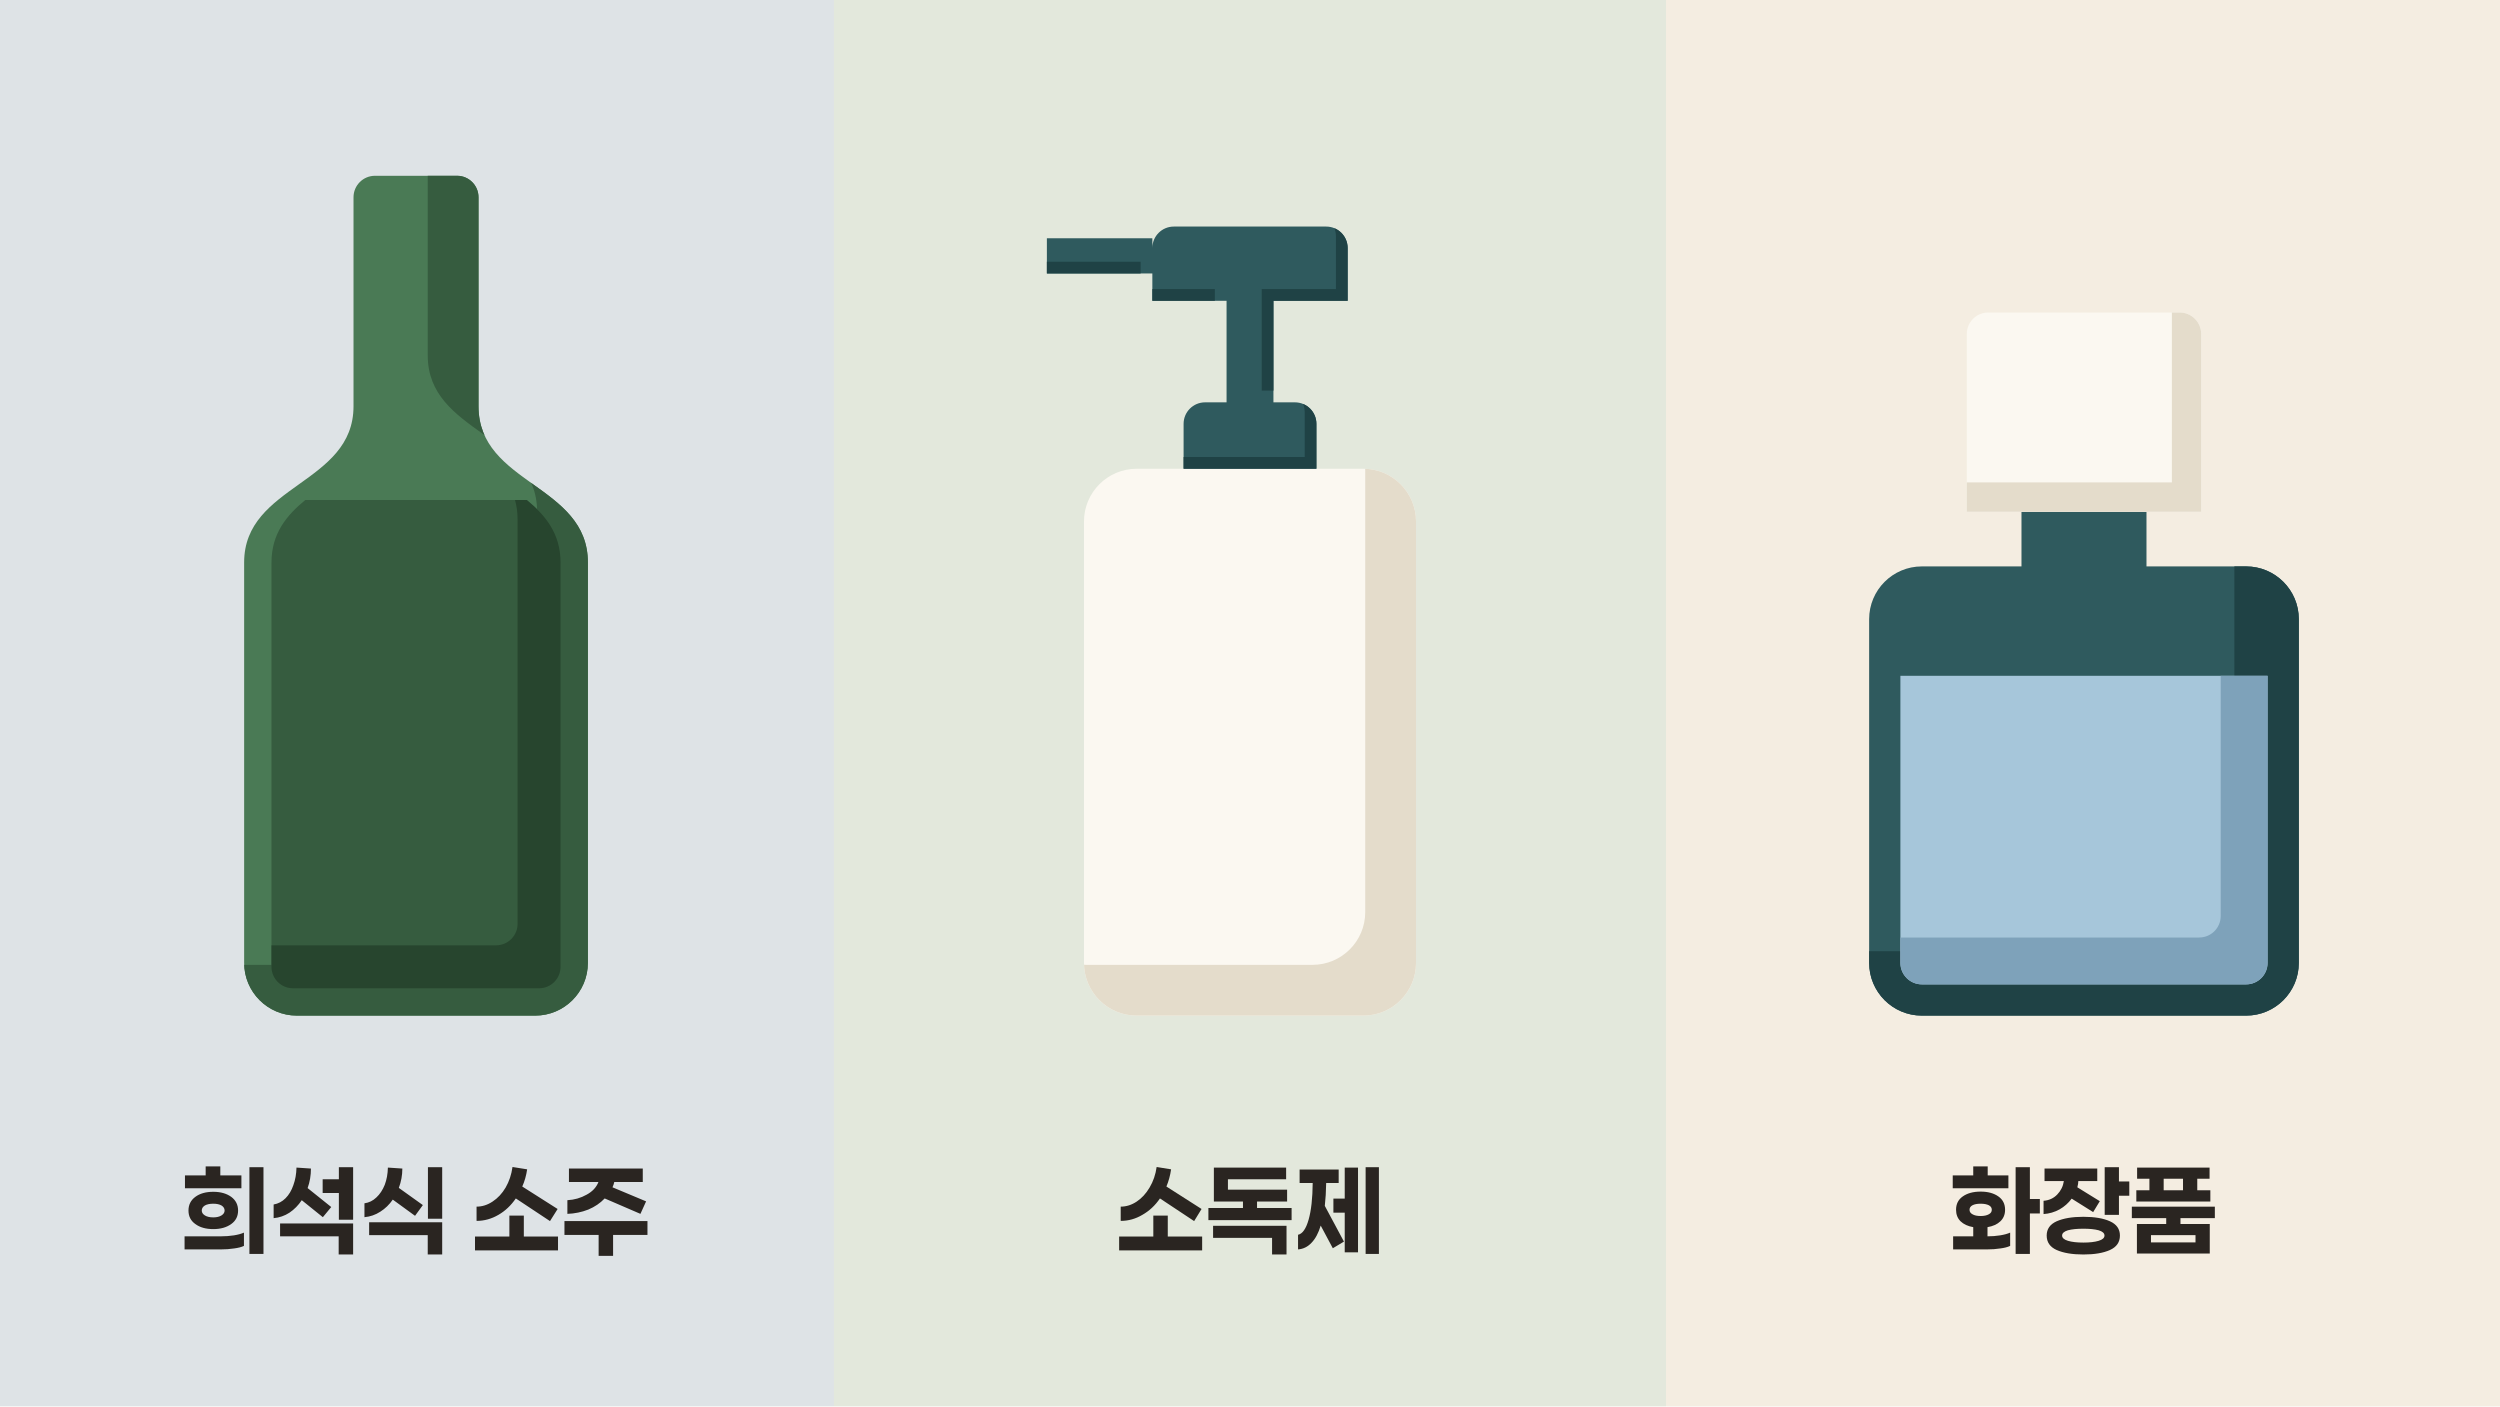
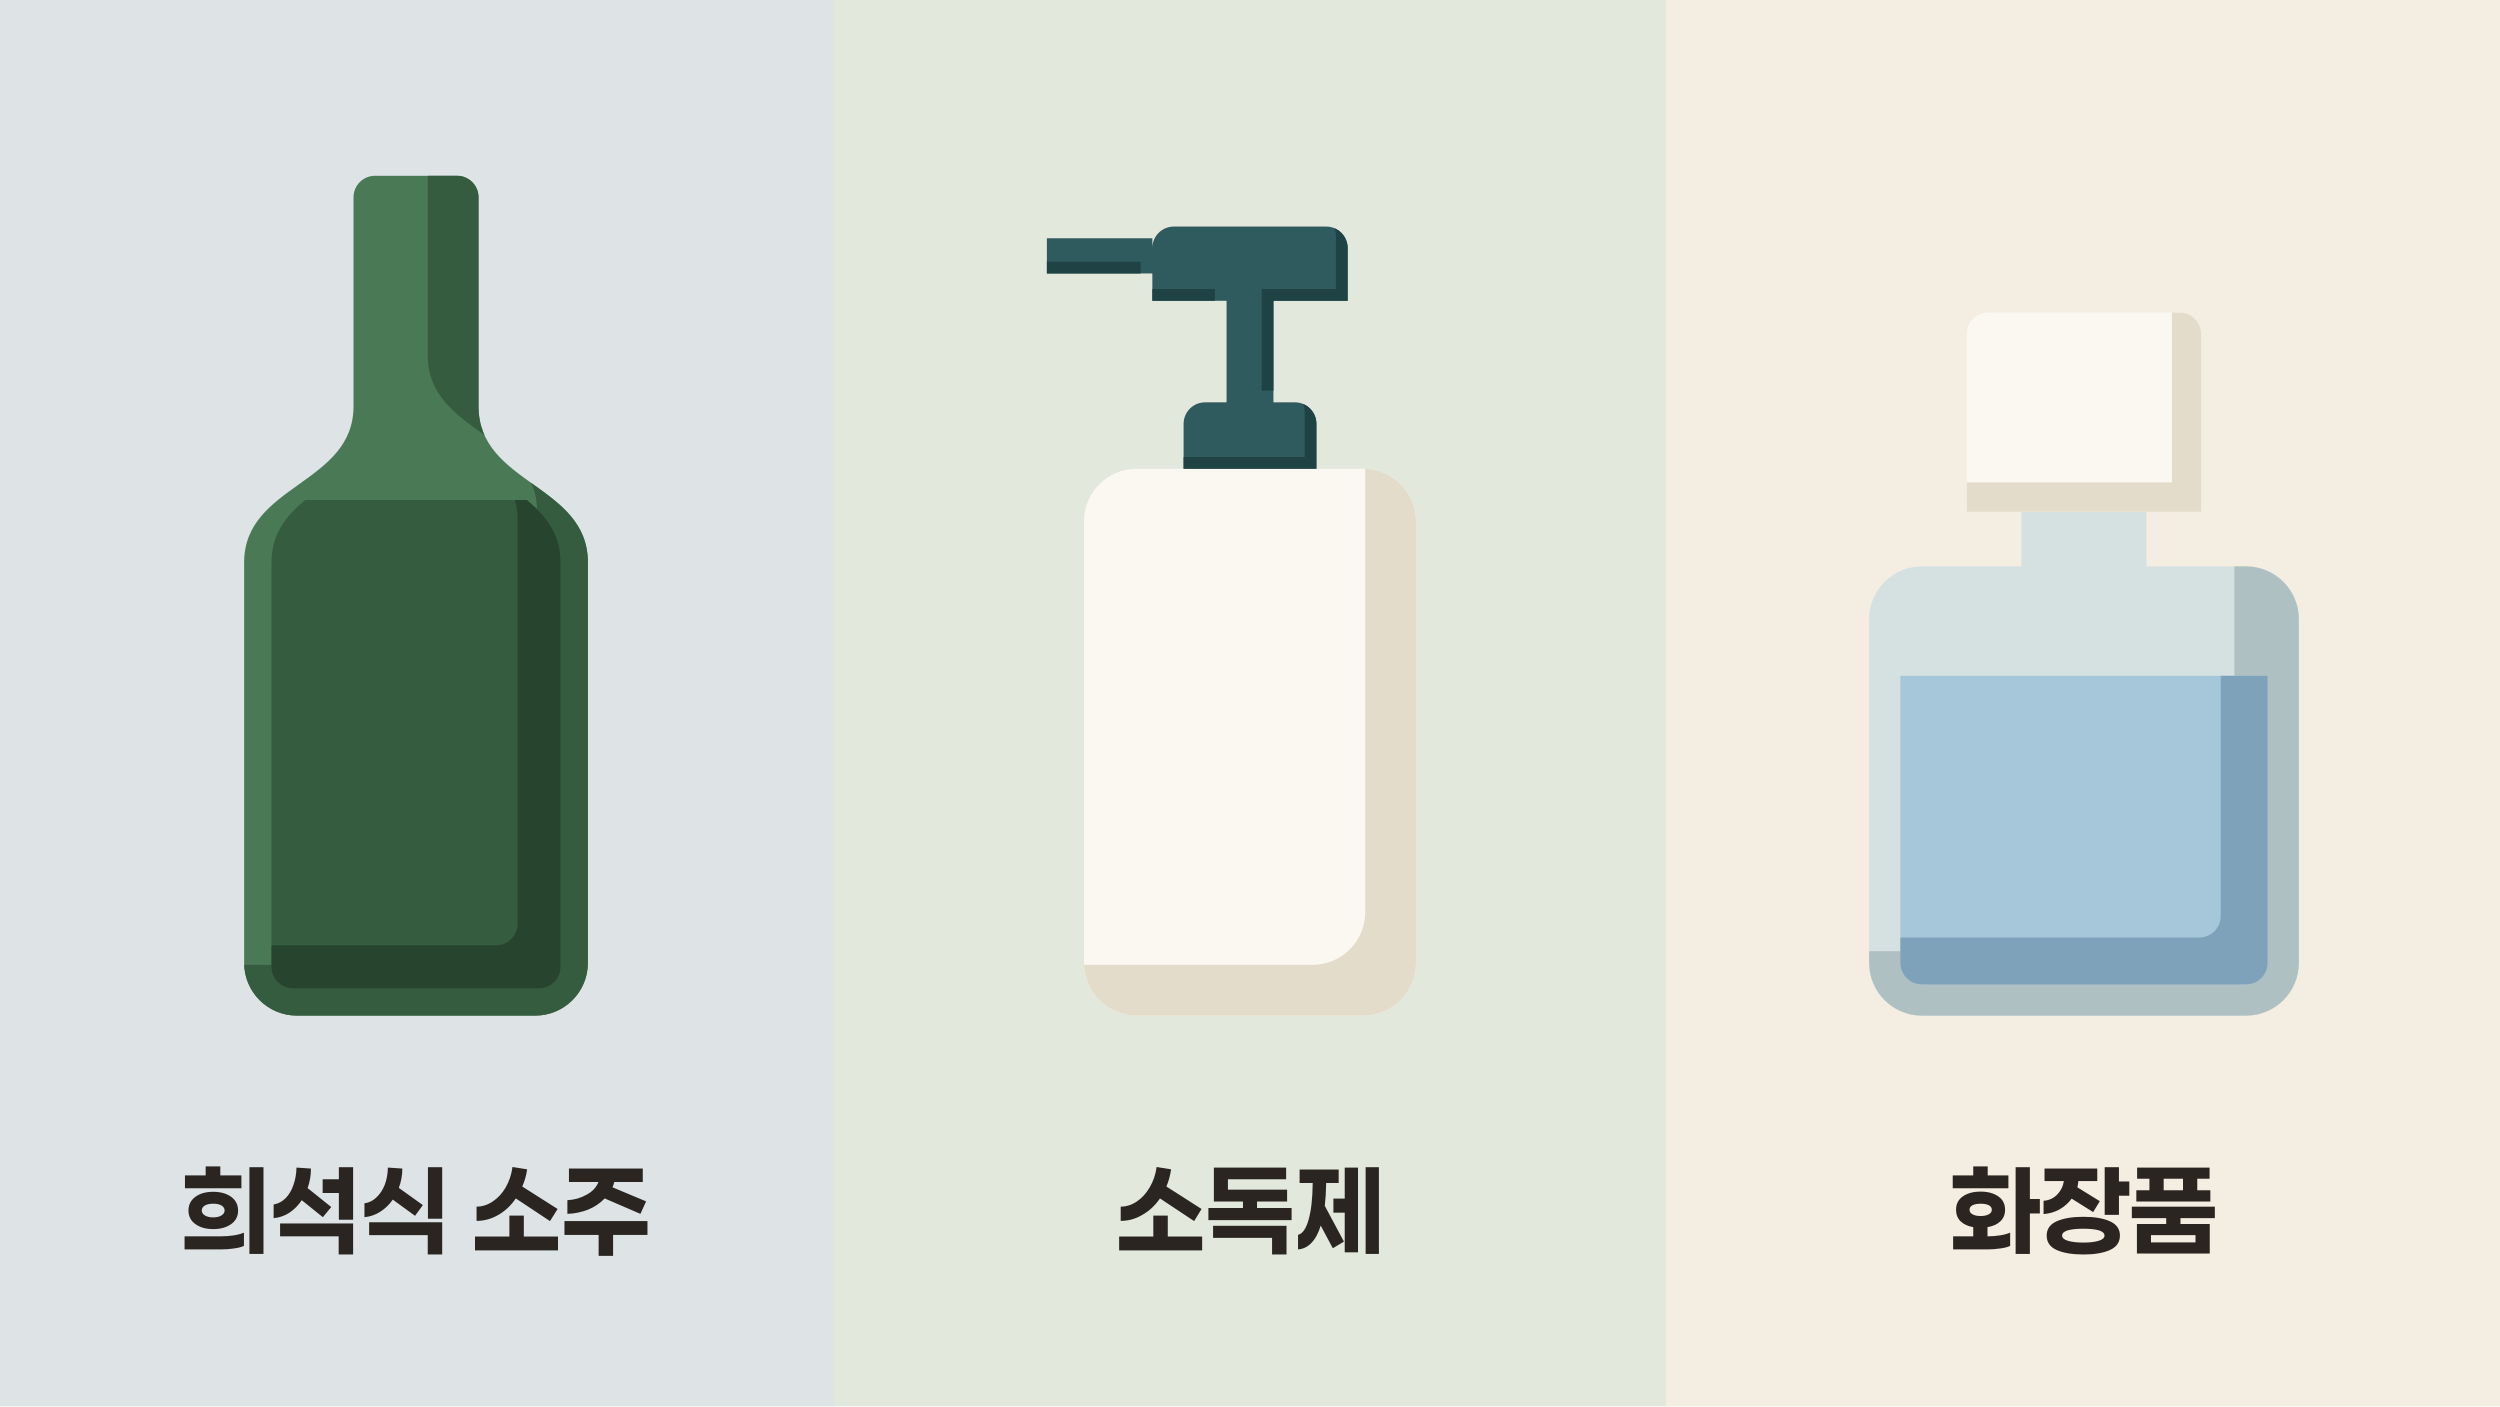
<svg xmlns="http://www.w3.org/2000/svg" viewBox="0 0 1280 720" width="1280" height="720">
  <defs>
    <clipPath id="o1">
      <path d="M192.0 90H234.0A11 11 0 0 1 245.0 101V208C245.0 248.0 301.0 248.0 301.0 288V493A27 27 0 0 1 274.0 520H152.0A27 27 0 0 1 125.0 493V288C125.0 248.0 181.0 248.0 181.0 208V101A11 11 0 0 1 192.0 90Z" />
    </clipPath>
    <clipPath id="o2">
      <path d="M156.3 256.0H269.7C279.3 263.9 287.0 273.2 287.0 288V495A11 11 0 0 1 276.0 506H150.0A11 11 0 0 1 139.0 495V288C139.0 273.2 146.7 263.9 156.3 256.0Z" />
    </clipPath>
    <clipPath id="o3">
      <path d="M582 240H698A27 27 0 0 1 725 267V493A27 27 0 0 1 698 520H582A27 27 0 0 1 555 493V267A27 27 0 0 1 582 240Z" />
    </clipPath>
    <clipPath id="o4">
      <path d="M617 206H663A11 11 0 0 1 674 217V240H606V217A11 11 0 0 1 617 206ZM628 154H652V206H628ZM601 116H679A11 11 0 0 1 690 127V154H590V127A11 11 0 0 1 601 116ZM536 122H590V140H536Z" />
    </clipPath>
    <clipPath id="o5">
      <path d="M984 290H1150A27 27 0 0 1 1177 317V493A27 27 0 0 1 1150 520H984A27 27 0 0 1 957 493V317A27 27 0 0 1 984 290ZM1035 262H1099V290H1035Z" />
    </clipPath>
    <clipPath id="o6">
      <path d="M973 346H1161V493A11 11 0 0 1 1150 504H984A11 11 0 0 1 973 493V346Z" />
    </clipPath>
    <clipPath id="o7">
      <path d="M1018 160H1116A11 11 0 0 1 1127 171V262H1007V171A11 11 0 0 1 1018 160Z" />
    </clipPath>
  </defs>
  <rect width="1280" height="720" fill="#F4EDE1" />
  <path fill="#DEE3E6" d="M0 0H427V720H0Z" />
  <path fill="#E3E8DC" d="M427 0H853V720H427Z" />
  <path fill="#F4EDE1" d="M853 0H1280V720H853Z" />
  <g clip-path="url(#o1)">
    <rect x="-10" y="-10" width="5000" height="5000" fill="#4A7A55" />
    <path transform="translate(-26 -26)" fill-rule="evenodd" fill="#365C3F" d="M-5000 -5000H9000V9000H-5000ZM192.0 90H234.0A11 11 0 0 1 245.0 101V208C245.0 248.0 301.0 248.0 301.0 288V493A27 27 0 0 1 274.0 520H152.0A27 27 0 0 1 125.0 493V288C125.0 248.0 181.0 248.0 181.0 208V101A11 11 0 0 1 192.0 90Z" />
  </g>
  <g clip-path="url(#o2)">
    <rect x="-10" y="-10" width="5000" height="5000" fill="#365C3F" />
    <path transform="translate(-22 -22)" fill-rule="evenodd" fill="#27452E" d="M-5000 -5000H9000V9000H-5000ZM156.3 256.0H269.7C279.3 263.9 287.0 273.2 287.0 288V495A11 11 0 0 1 276.0 506H150.0A11 11 0 0 1 139.0 495V288C139.0 273.2 146.7 263.9 156.3 256.0Z" />
  </g>
  <g clip-path="url(#o3)">
    <rect x="-10" y="-10" width="5000" height="5000" fill="#FBF8F1" />
    <path transform="translate(-26 -26)" fill-rule="evenodd" fill="#E4DCCB" d="M-5000 -5000H9000V9000H-5000ZM582 240H698A27 27 0 0 1 725 267V493A27 27 0 0 1 698 520H582A27 27 0 0 1 555 493V267A27 27 0 0 1 582 240Z" />
  </g>
  <g clip-path="url(#o4)">
    <rect x="-10" y="-10" width="5000" height="5000" fill="#2F5A5E" />
    <path transform="translate(-6 -6)" fill-rule="evenodd" fill="#1F4245" d="M-5000 -5000H9000V9000H-5000ZM617 206H663A11 11 0 0 1 674 217V240H606V217A11 11 0 0 1 617 206ZM628 154H652V206H628ZM601 116H679A11 11 0 0 1 690 127V154H590V127A11 11 0 0 1 601 116ZM536 122H590V140H536Z" />
  </g>
  <g clip-path="url(#o5)">
-     <rect x="-10" y="-10" width="5000" height="5000" fill="#2F5A5E" />
-     <path transform="translate(-33 -33)" fill-rule="evenodd" fill="#1F4245" d="M-5000 -5000H9000V9000H-5000ZM984 290H1150A27 27 0 0 1 1177 317V493A27 27 0 0 1 1150 520H984A27 27 0 0 1 957 493V317A27 27 0 0 1 984 290ZM1035 262H1099V290H1035Z" />
+     <rect x="-10" y="-10" width="5000" height="5000" fill="#D5E0E1" />
+     <path transform="translate(-33 -33)" fill-rule="evenodd" fill="#AFC0C3" d="M-5000 -5000H9000V9000H-5000ZM984 290H1150A27 27 0 0 1 1177 317V493A27 27 0 0 1 1150 520H984A27 27 0 0 1 957 493V317A27 27 0 0 1 984 290ZM1035 262H1099V290H1035Z" />
  </g>
  <g clip-path="url(#o6)">
    <rect x="-10" y="-10" width="5000" height="5000" fill="#A6C6DA" />
    <path transform="translate(-24 -24)" fill-rule="evenodd" fill="#7EA2BA" d="M-5000 -5000H9000V9000H-5000ZM973 346H1161V493A11 11 0 0 1 1150 504H984A11 11 0 0 1 973 493V346Z" />
  </g>
  <g clip-path="url(#o7)">
    <rect x="-10" y="-10" width="5000" height="5000" fill="#FBF8F1" />
    <path transform="translate(-15 -15)" fill-rule="evenodd" fill="#E4DCCB" d="M-5000 -5000H9000V9000H-5000ZM1018 160H1116A11 11 0 0 1 1127 171V262H1007V171A11 11 0 0 1 1018 160Z" />
  </g>
  <path fill="#2A2521" d="M94.7 608.4V601.8H105.3V597.2H112.8V601.8H123.6V608.4ZM134.9 642H127.7V597.6H134.9ZM109.2 610.2Q114.8 610.2 118.4 612.8Q121.9 615.4 121.9 619.8Q121.9 624.2 118.4 626.7Q114.8 629.3 109.2 629.3Q103.5 629.3 100 626.7Q96.5 624.2 96.5 619.8Q96.5 615.4 100 612.8Q103.5 610.2 109.2 610.2ZM109.2 616.3Q106.5 616.3 104.9 617.2Q103.3 618.2 103.3 619.8Q103.3 621.3 104.9 622.3Q106.5 623.3 109.2 623.3Q111.8 623.3 113.4 622.3Q115 621.3 115 619.8Q115 618.2 113.4 617.2Q111.8 616.3 109.2 616.3ZM124.9 631.1V637.9Q123 638.8 119.9 639.2Q116.7 639.7 113 639.7H94.5V633H113.1Q116.6 633 119.8 632.5Q122.9 632 124.9 631.1ZM180.8 624.5H173.5V610.8H165.2V603.8H173.5V597.6H180.8ZM140.1 623.7V616.7Q143.6 616.1 146.2 613.5Q148.8 610.9 150.2 606.8Q151.7 602.7 151.8 597.8L159.2 598.3Q159.2 603.6 157.5 608.3L169.6 618L165.3 623.2L154.5 614.5Q151.9 618.4 148.2 620.9Q144.5 623.3 140.1 623.7ZM180.8 626.4V642.3H173.4V633H143.4V626.4ZM226.4 624H219.1V597.6H226.4ZM186.6 623.2V616.1Q190.1 615.6 192.7 613.1Q195.4 610.6 197 606.6Q198.5 602.6 198.6 597.8L206 598.3Q206 603.4 204.2 608.2L216.5 617L212.5 622.5L201.1 614.2Q198.5 618 194.7 620.4Q191 622.8 186.6 623.2ZM226.4 625.8V642.3H219V632.4H189V625.8ZM244 625.1V617.8Q248.3 617.8 252.2 615.2Q256.2 612.6 258.9 608Q261.6 603.3 262.4 597.5L269.9 598.7Q269.2 603.5 267.4 607.5L285.5 619L281.6 625.2L264.1 613.6Q260.4 619 255.2 622Q249.9 625.1 244 625.1ZM285.7 633.1V640.2H243.2V633.1H260.8V622.4H268.2V633.1ZM290.5 621.5V614.5Q295.9 614.2 300.3 611.7Q304.8 609.3 306.4 605.2H291.3V598.3H329.1V605.2H314.5Q314.3 606.3 313.6 607.9L330.8 615.1L327.9 621.5L309.6 613.6Q306.2 617.2 301.2 619.3Q296.1 621.3 290.5 621.5ZM313.9 632.3V643H306.5V632.3H289V625.2H331.5V632.3Z" />
  <path fill="#2A2521" d="M573.8 625.1V617.8Q578.1 617.8 582 615.2Q585.9 612.6 588.6 608Q591.4 603.3 592.2 597.5L599.6 598.7Q598.9 603.5 597.2 607.5L615.2 619L611.4 625.2L593.9 613.6Q590.2 619 584.9 622Q579.7 625.1 573.8 625.1ZM615.5 633.1V640.2H573V633.1H590.5V622.4H597.9V633.1ZM661.3 624.7H618.7V618.5H636.4V615.2H621.5V597.8H658.5V603.8H628.7V609.1H659V615.2H643.6V618.5H661.3ZM658.7 627.6V642.3H651.3V633.8H621.1V627.6ZM706 642H699.2V597.6H706ZM695.3 597.8V641.2H688.5V620.9H682.7V613.7H688.5V597.8ZM678.3 617.4 688.1 635.7 682.4 639.1 676.2 627.5Q674.5 633.2 671.5 636.3Q668.6 639.4 664.6 639.7V632.2Q668 631.5 670 624.5Q672 617.5 672.1 605.7H665.4V598.8H685.4V605.7H679Q678.9 612.1 678.3 617.4Z" />
  <path fill="#2A2521" d="M999.8 608.4V601.8H1010.3V597.2H1017.7V601.8H1028.3V608.4ZM1039.3 621.3V642H1032V597.6H1039.3V613.9H1044.4V621.3ZM1029.2 631.1V637.9Q1027.3 638.8 1024.2 639.2Q1021 639.7 1017.3 639.7H1000V633H1010.3V628.3Q1006.2 627.6 1003.8 625.3Q1001.5 623 1001.5 619.4Q1001.5 615 1004.9 612.6Q1008.4 610.1 1014.1 610.1Q1019.7 610.1 1023.2 612.6Q1026.6 615 1026.6 619.4Q1026.6 623 1024.2 625.3Q1021.8 627.6 1017.6 628.3V633Q1021 633 1024.1 632.5Q1027.2 632 1029.2 631.1ZM1014.1 622.6Q1016.7 622.6 1018.3 621.7Q1019.8 620.9 1019.8 619.4Q1019.8 617.9 1018.3 617.1Q1016.7 616.3 1014.1 616.3Q1011.4 616.3 1009.9 617.1Q1008.4 617.9 1008.4 619.4Q1008.4 620.9 1009.9 621.7Q1011.4 622.6 1014.1 622.6ZM1090.2 612.2H1084.9V622H1077.6V597.6H1084.9V604.9H1090.2ZM1046.3 621.6V614.8Q1050.5 614.5 1053.3 611.6Q1056.1 608.7 1056.7 604.7H1046.8V598.3H1073.8V604.7H1064.1Q1064.1 606 1063.6 607.9L1075.1 615L1071.7 620.6L1060.7 613.7Q1058.2 617.1 1054.5 619.2Q1050.7 621.3 1046.3 621.6ZM1085.4 632.6Q1085.4 637.7 1080.3 640Q1075.2 642.3 1066.7 642.3Q1058.2 642.3 1053 640Q1047.9 637.7 1047.9 632.6Q1047.9 627.6 1053 625.3Q1058.2 623 1066.7 623Q1075.2 623 1080.3 625.3Q1085.4 627.6 1085.4 632.6ZM1077.5 632.6Q1077.5 630.8 1074.5 629.9Q1071.5 629.1 1066.7 629.1Q1061.8 629.1 1058.8 629.9Q1055.8 630.8 1055.8 632.6Q1055.8 634.4 1058.8 635.3Q1061.8 636.2 1066.7 636.2Q1071.5 636.2 1074.5 635.3Q1077.5 634.4 1077.5 632.6ZM1093.8 615.2V609.4H1100.5V603.5H1094.2V597.8H1131.3V603.5H1125V609.4H1131.7V615.2ZM1117.7 609.4V603.5H1107.8V609.4ZM1116.4 626.7H1131.4V641.8H1094.1V626.7H1109.1V623.7H1091.5V617.8H1134V623.7H1116.4ZM1101.3 632.4V636.1H1124.1V632.4Z" />
</svg>
